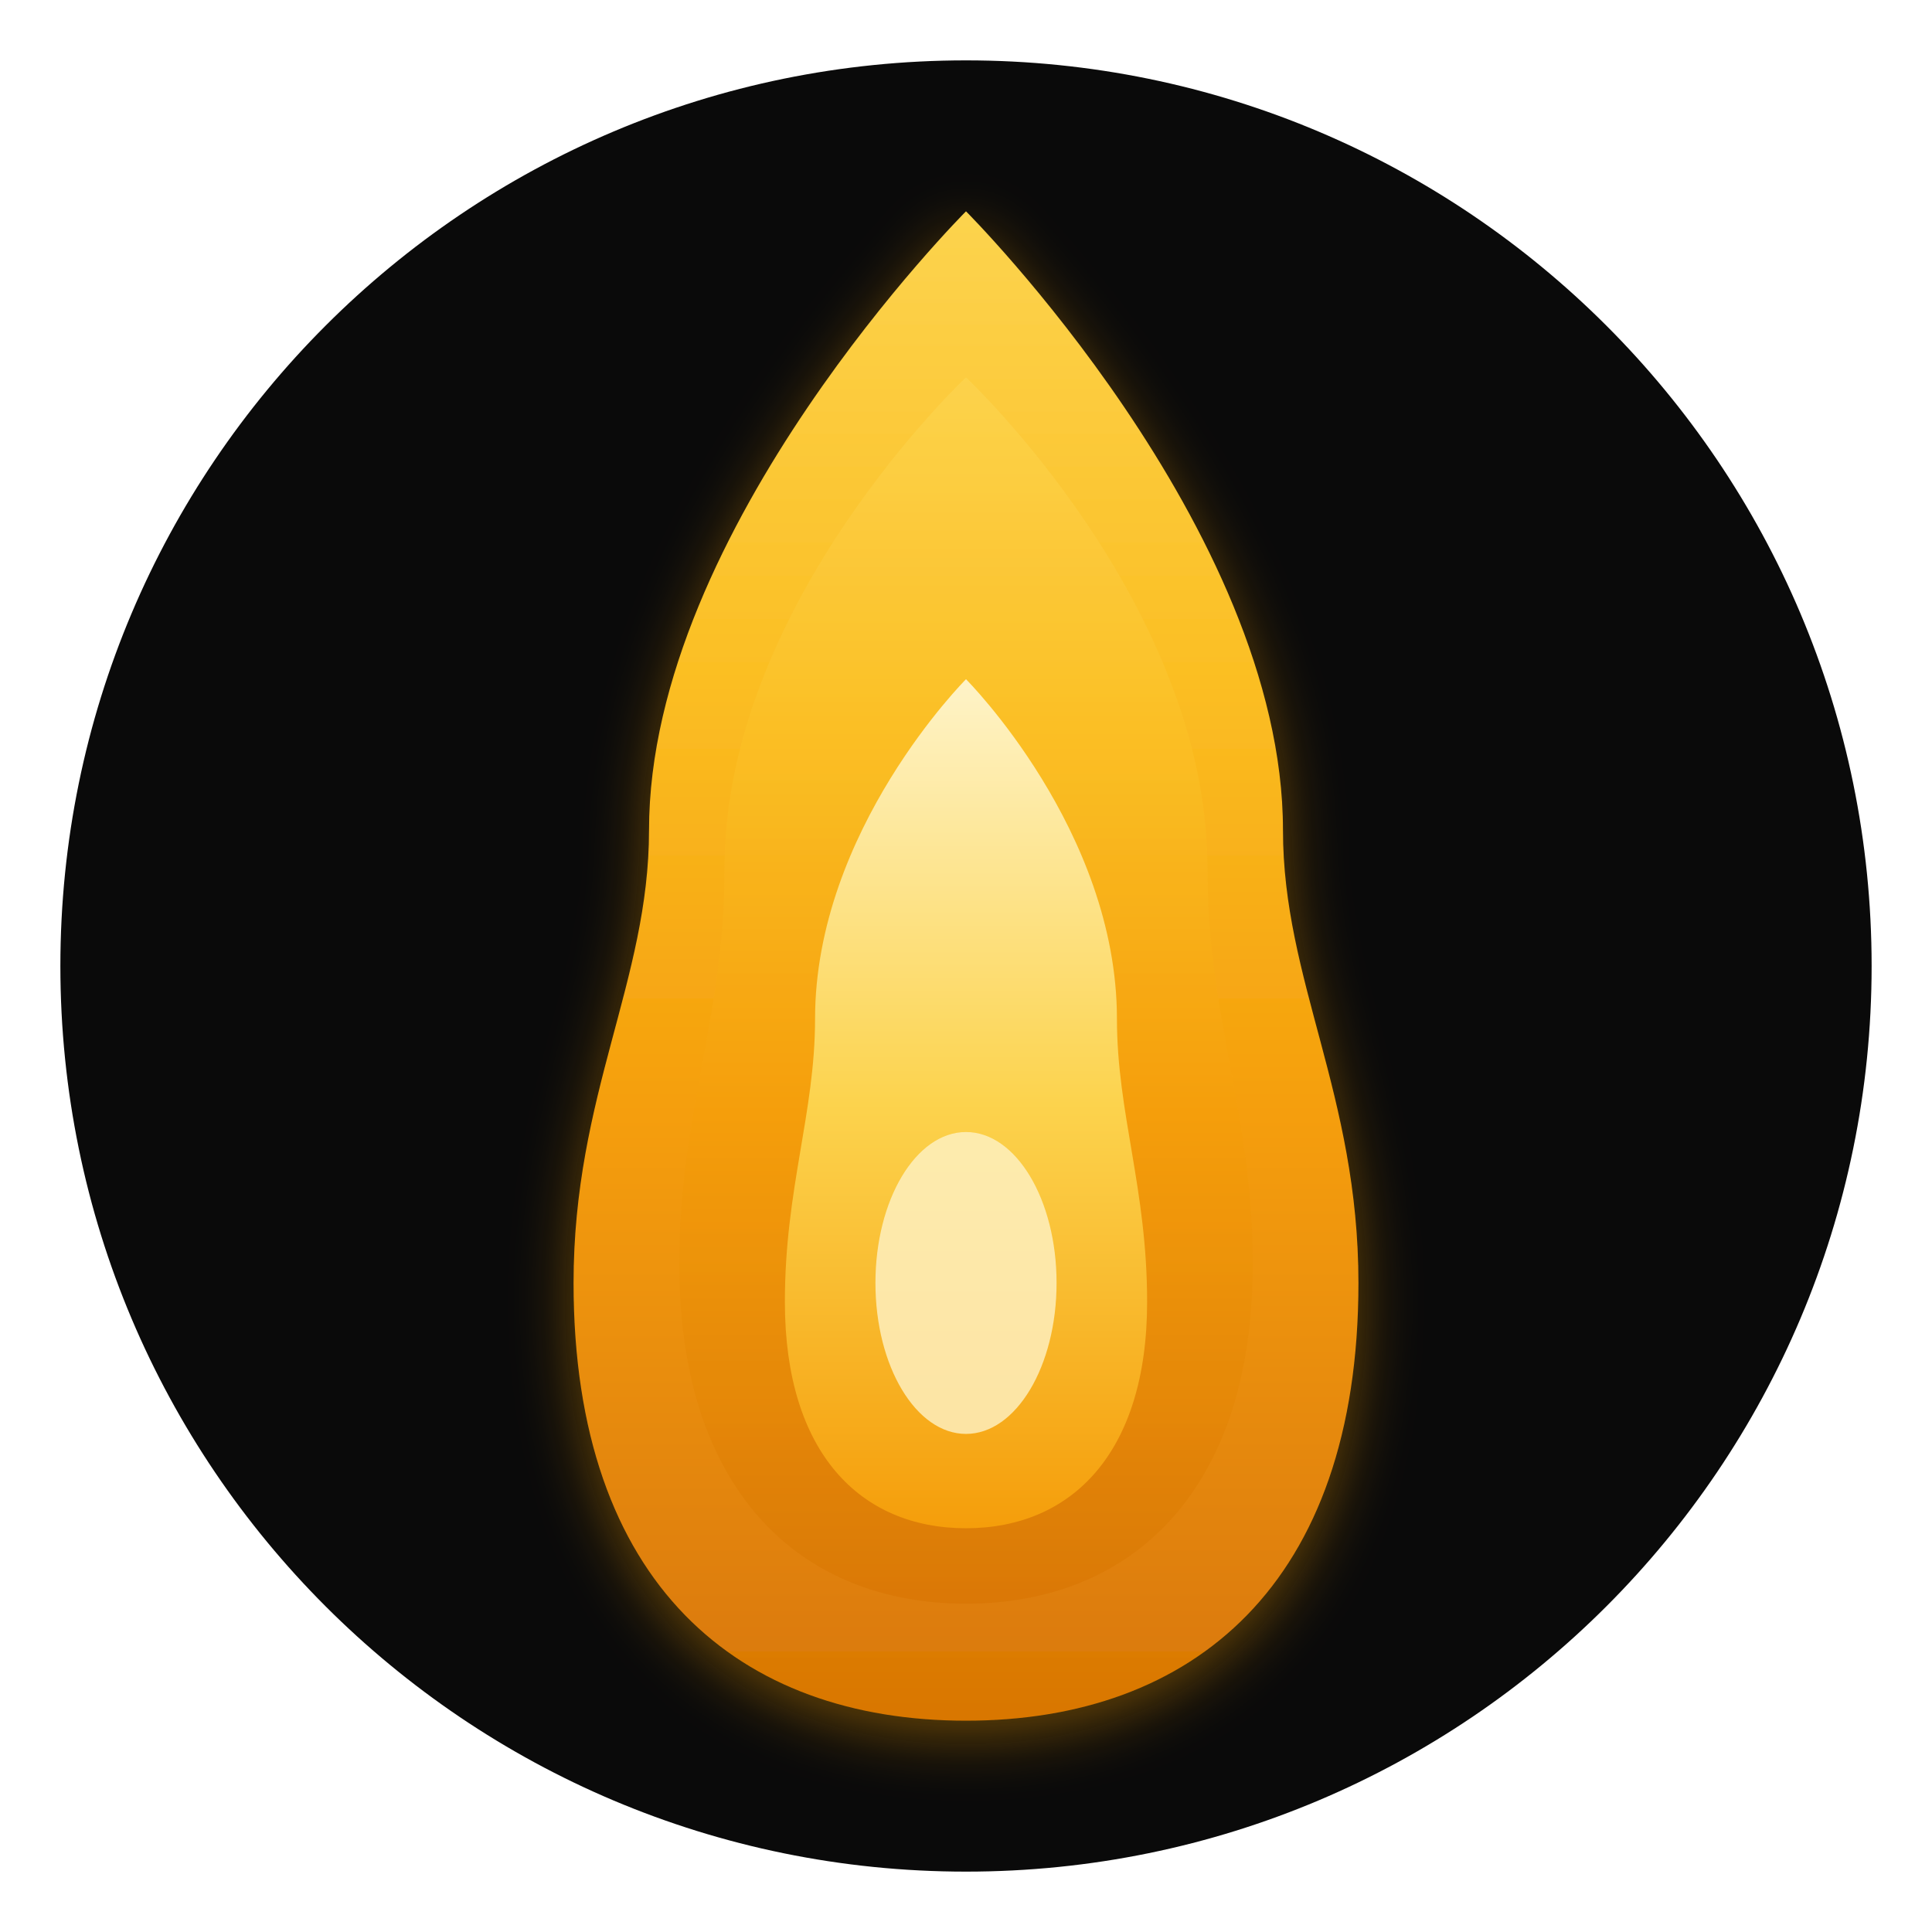
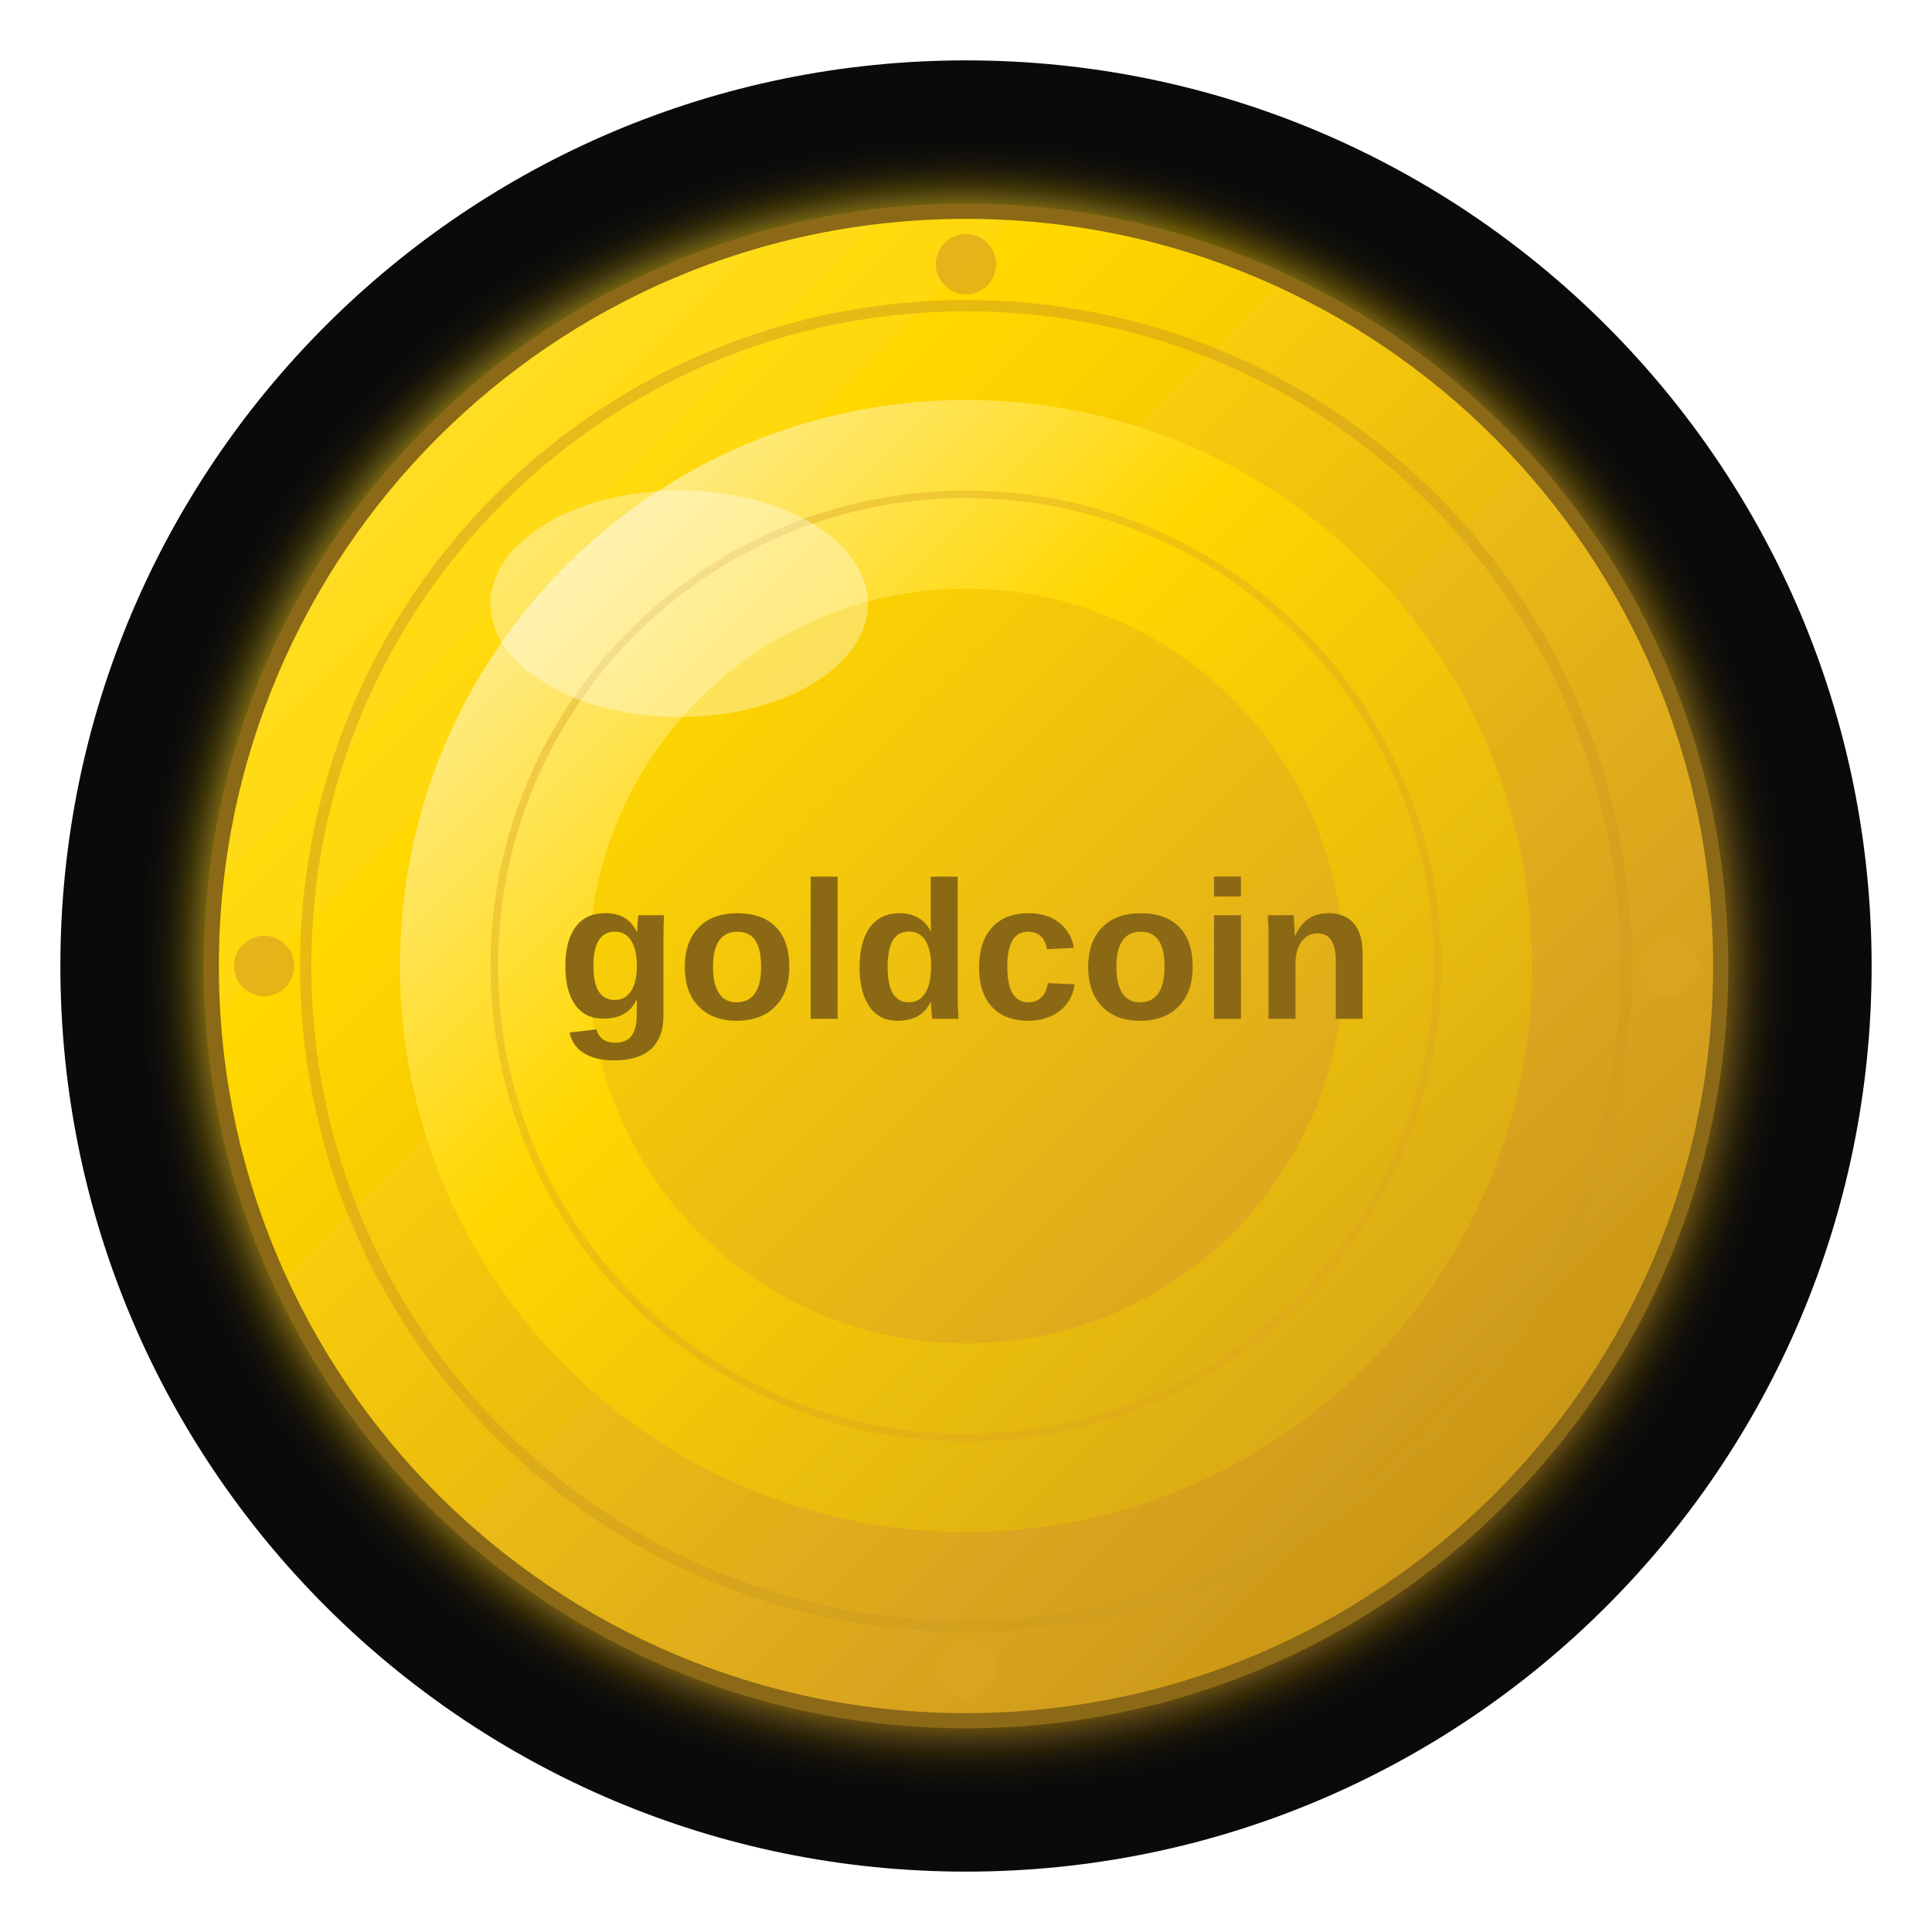
<svg xmlns="http://www.w3.org/2000/svg" width="512" height="512" viewBox="0 0 512 512">
  <defs>
-     <linearGradient id="flameGrad" x1="0%" y1="100%" x2="0%" y2="0%">
-       <stop offset="0%" style="stop-color:#D97706" />
-       <stop offset="40%" style="stop-color:#F59E0B" />
-       <stop offset="70%" style="stop-color:#FBBF24" />
-       <stop offset="100%" style="stop-color:#FCD34D" />
+     <linearGradient id="coinOuter" x1="50" y1="50" x2="462" y2="462" gradientUnits="userSpaceOnUse">
+       <stop offset="0%" stop-color="#FFE44D" />
+       <stop offset="30%" stop-color="#FFD700" />
+       <stop offset="70%" stop-color="#DAA520" />
+       <stop offset="100%" stop-color="#B8860B" />
    </linearGradient>
-     <linearGradient id="innerFlame" x1="0%" y1="100%" x2="0%" y2="0%">
-       <stop offset="0%" style="stop-color:#F59E0B" />
-       <stop offset="50%" style="stop-color:#FCD34D" />
-       <stop offset="100%" style="stop-color:#FEF3C7" />
+     <linearGradient id="coinInner" x1="100" y1="100" x2="412" y2="412" gradientUnits="userSpaceOnUse">
+       <stop offset="0%" stop-color="#FFF8DC" />
+       <stop offset="40%" stop-color="#FFD700" />
+       <stop offset="100%" stop-color="#CD9B1D" />
    </linearGradient>
-     <filter id="glow" x="-50%" y="-50%" width="200%" height="200%">
-       <feGaussianBlur stdDeviation="12" result="blur" />
+     <filter id="glow" x="-20%" y="-20%" width="140%" height="140%">
+       <feGaussianBlur stdDeviation="8" result="blur" />
      <feMerge>
        <feMergeNode in="blur" />
        <feMergeNode in="SourceGraphic" />
      </feMerge>
    </filter>
-     <filter id="shadow" x="-20%" y="-20%" width="140%" height="140%">
-       <feDropShadow dx="0" dy="4" stdDeviation="8" flood-color="#F59E0B" flood-opacity="0.4" />
-     </filter>
  </defs>
  <circle cx="256" cy="256" r="240" fill="#0A0A0A" />
-   <path d="     M256 56     C256 56 340 140 340 220     C340 260 360 290 360 340     C360 420 316 456 256 456     C196 456 152 420 152 340     C152 290 172 260 172 220     C172 140 256 56 256 56     Z   " fill="url(#flameGrad)" filter="url(#shadow)" />
-   <path d="     M256 100     C256 100 320 160 320 230     C320 270 332 295 332 335     C332 395 300 425 256 425     C212 425 180 395 180 335     C180 295 192 270 192 230     C192 160 256 100 256 100     Z   " fill="url(#flameGrad)" opacity="0.9" />
-   <path d="     M256 180     C256 180 296 220 296 270     C296 295 304 315 304 345     C304 385 284 405 256 405     C228 405 208 385 208 345     C208 315 216 295 216 270     C216 220 256 180 256 180     Z   " fill="url(#innerFlame)" />
-   <ellipse cx="256" cy="340" rx="24" ry="40" fill="#FEF3C7" opacity="0.8" />
+   <circle cx="256" cy="256" r="200" fill="url(#coinOuter)" stroke="#8B6914" stroke-width="4" filter="url(#glow)" />
+   <circle cx="256" cy="256" r="175" fill="none" stroke="#CD9B1D" stroke-width="3" opacity="0.5" />
+   <circle cx="256" cy="256" r="150" fill="url(#coinInner)" />
+   <circle cx="256" cy="256" r="125" fill="none" stroke="#DAA520" stroke-width="2" opacity="0.4" />
+   <circle cx="256" cy="256" r="100" fill="url(#coinOuter)" />
+   <text x="256" y="270" text-anchor="middle" fill="#8B6914" font-size="52" font-weight="bold" font-family="Arial, sans-serif">goldcoin</text>
+   <ellipse cx="180" cy="160" rx="50" ry="30" fill="rgba(255,255,255,0.35)" />
+   <circle cx="256" cy="70" r="8" fill="#DAA520" opacity="0.7" />
+   <circle cx="442" cy="256" r="8" fill="#DAA520" opacity="0.7" />
+   <circle cx="256" cy="442" r="8" fill="#DAA520" opacity="0.7" />
+   <circle cx="70" cy="256" r="8" fill="#DAA520" opacity="0.7" />
</svg>
